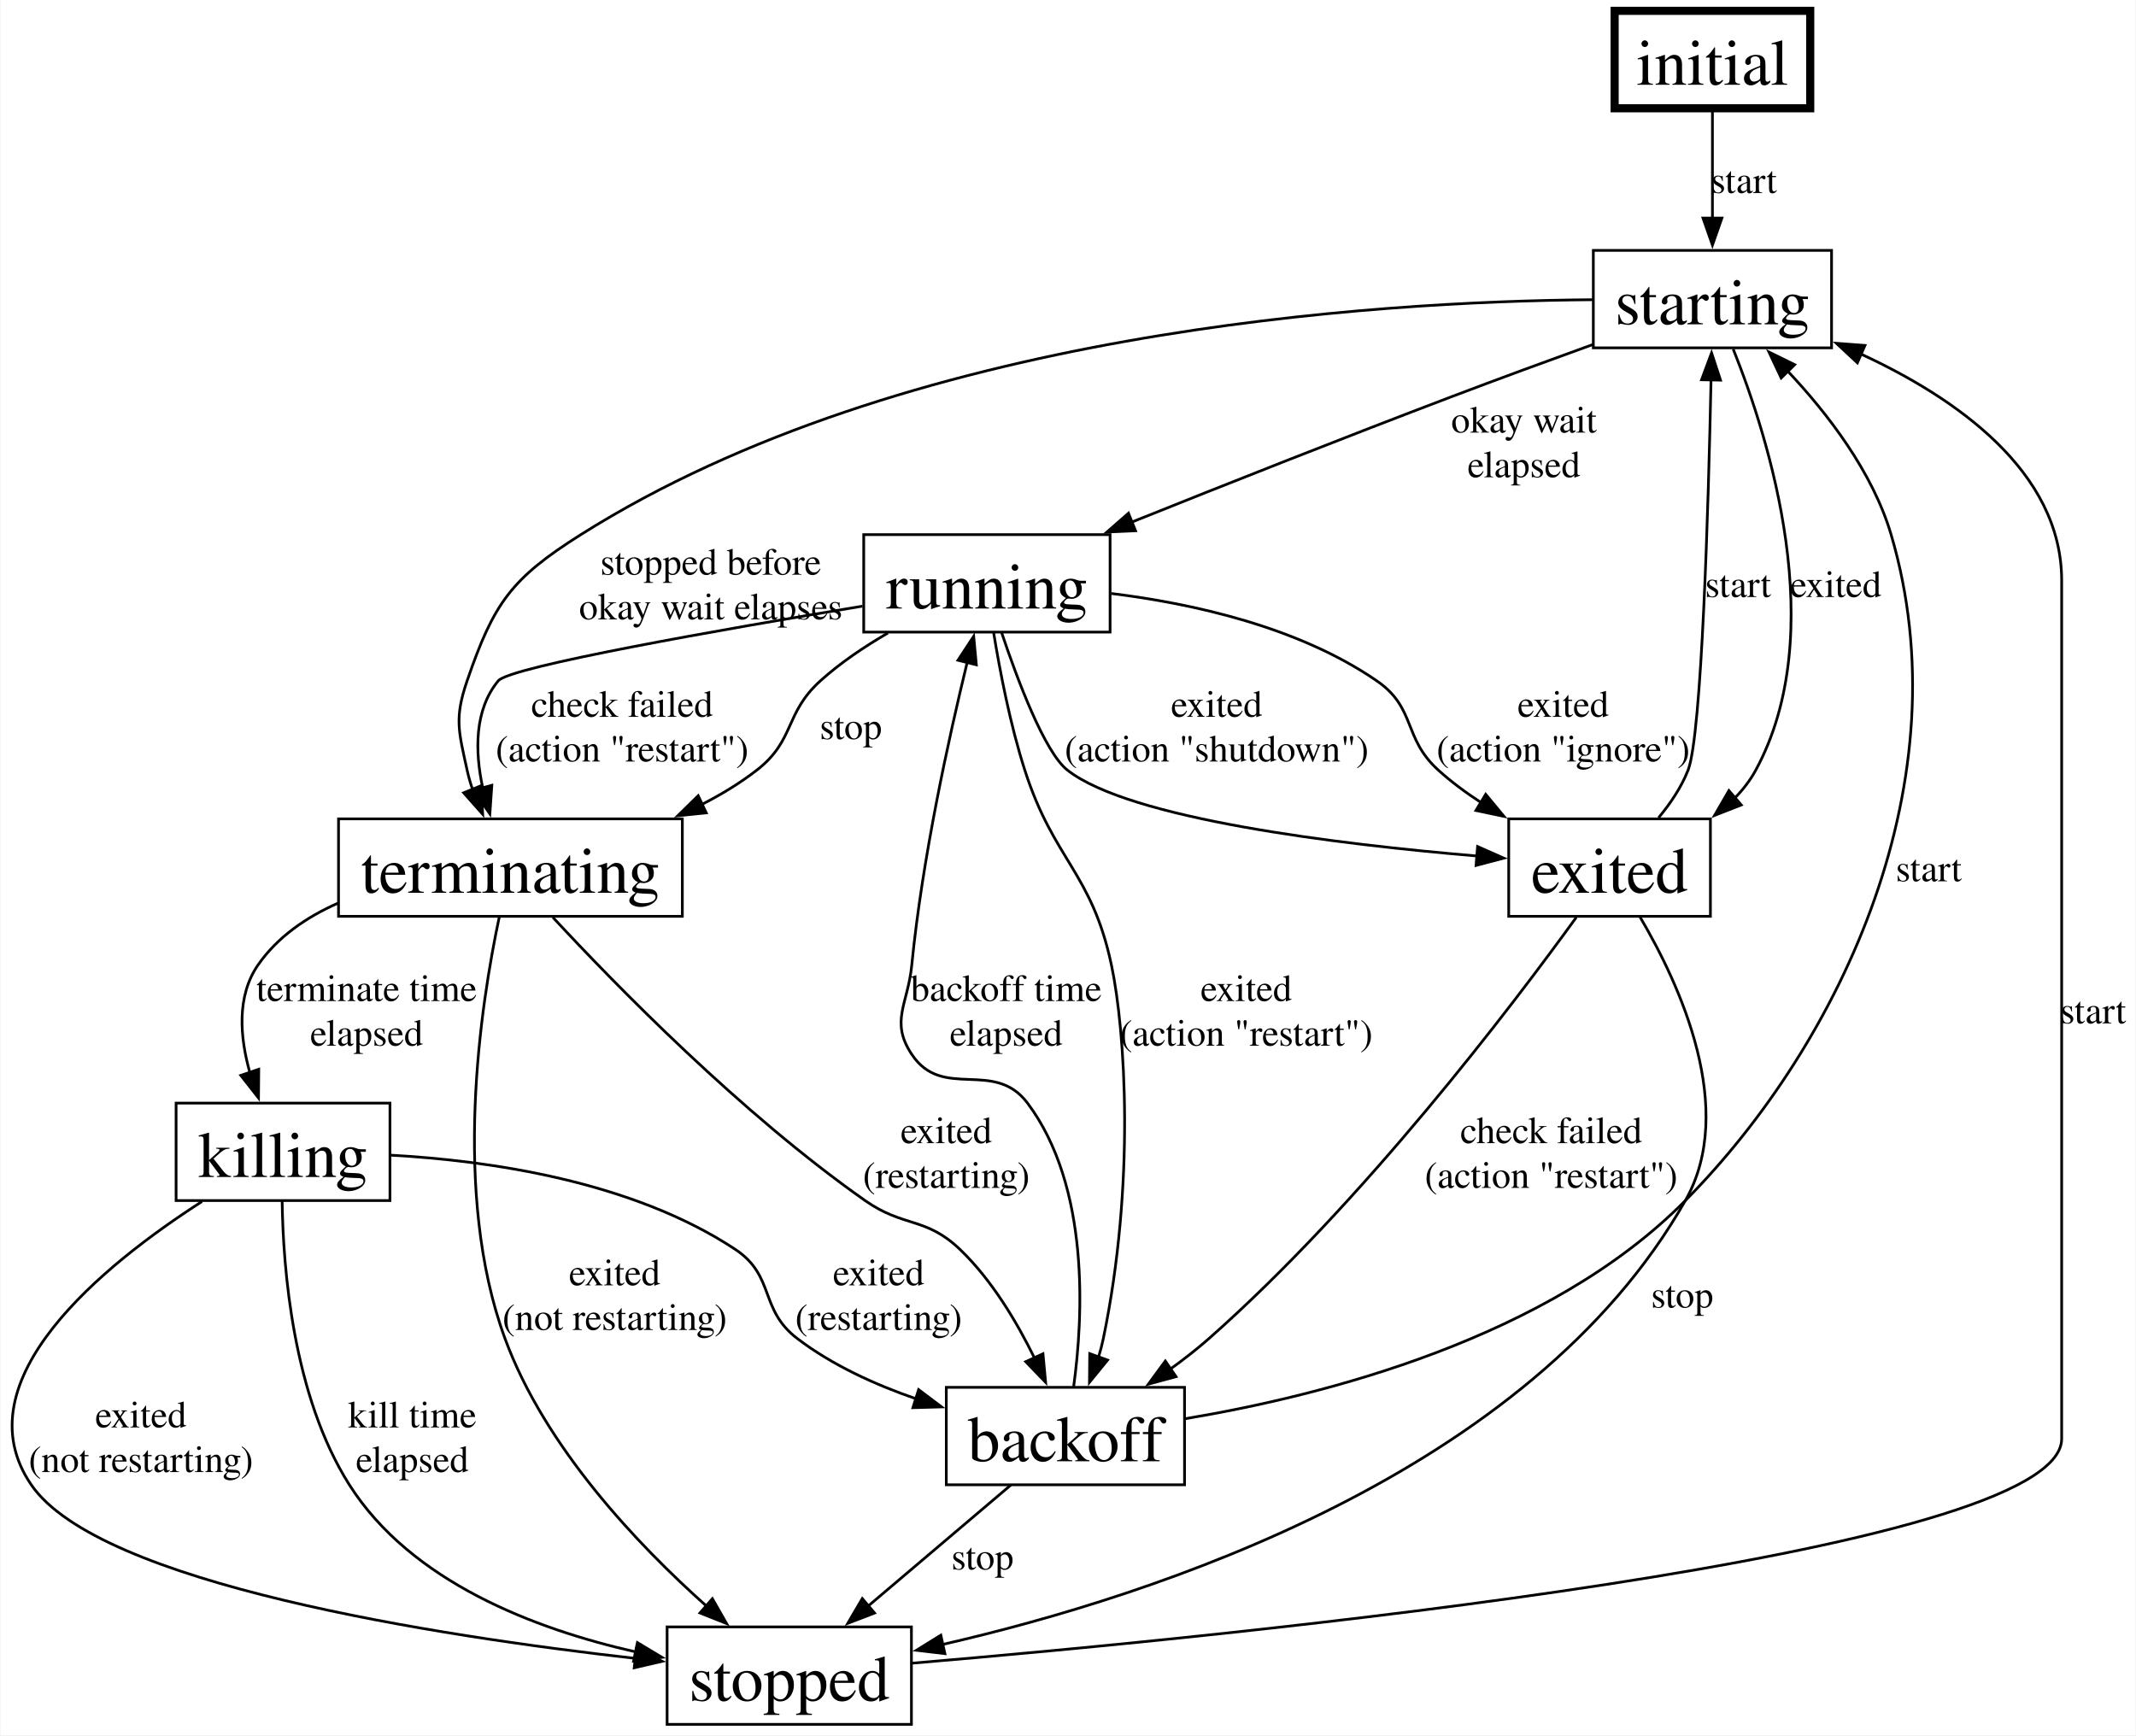
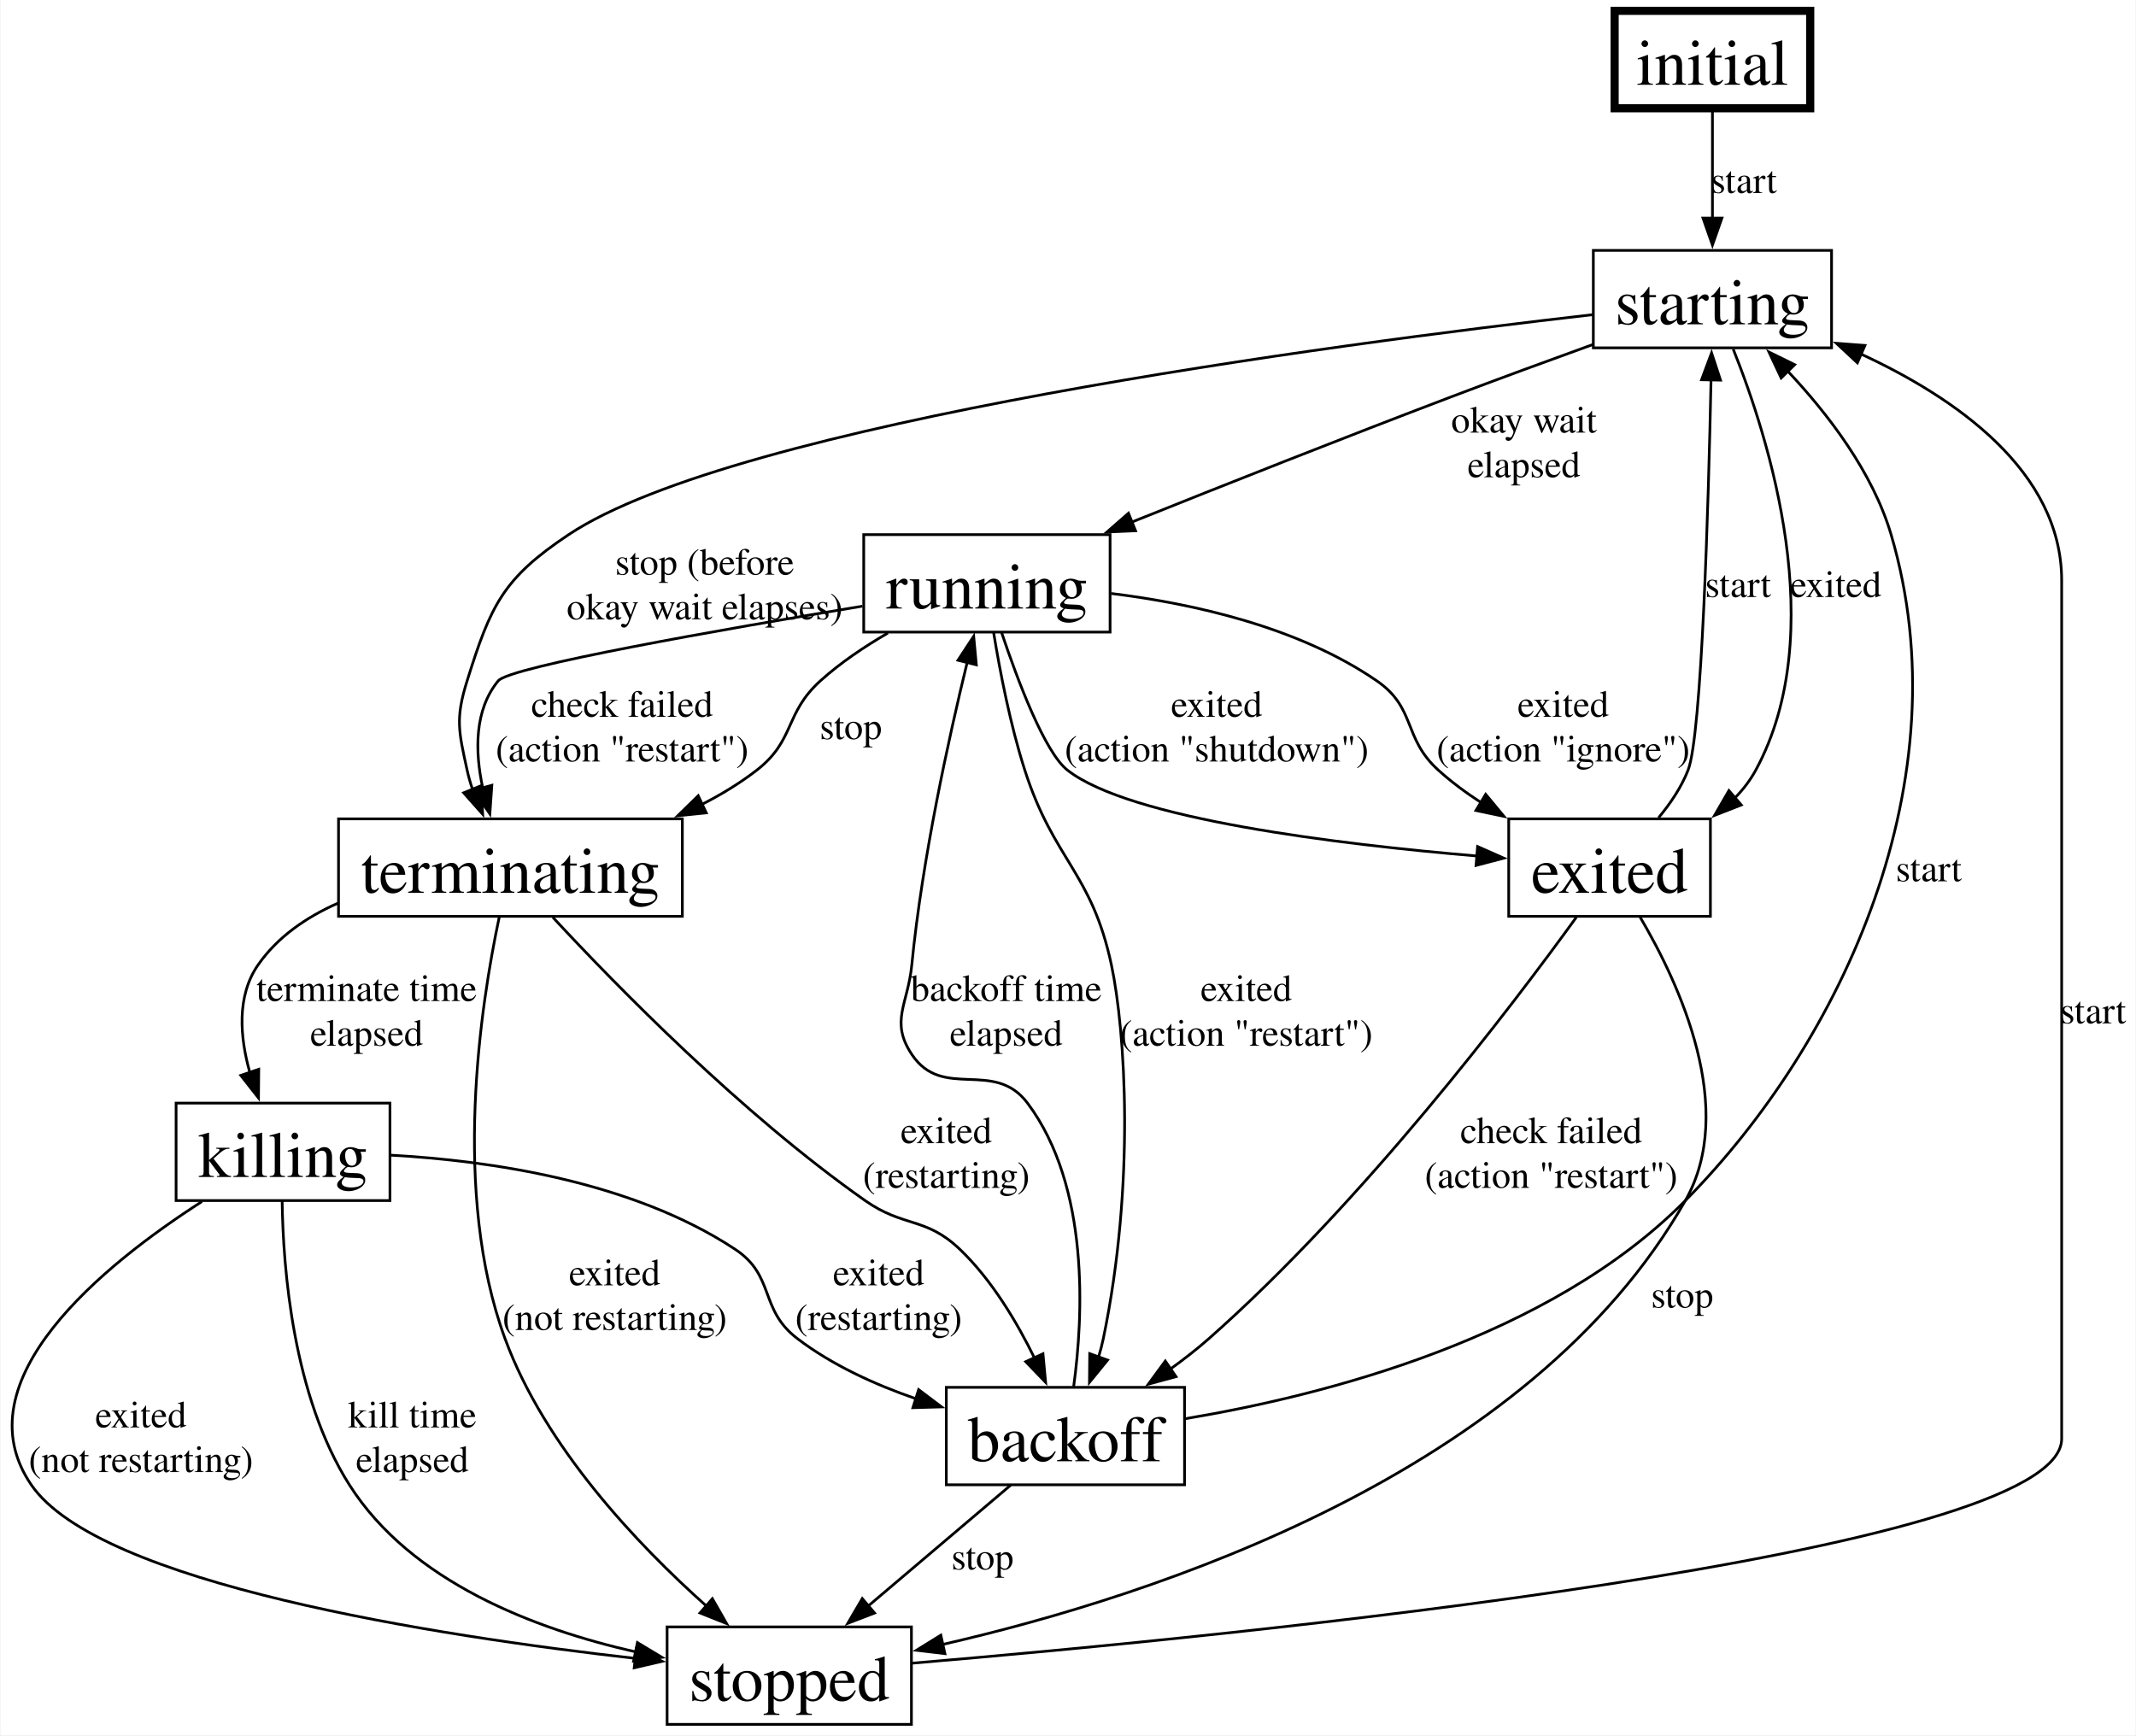
<svg xmlns="http://www.w3.org/2000/svg" width="789pt" height="641pt" viewBox="0.00 0.00 788.59 641.00">
  <g id="graph0" class="graph" transform="scale(1 1) rotate(0) translate(4 637)">
    <polygon fill="white" stroke="none" points="-4,4 -4,-637 784.59,-637 784.59,4 -4,4" />
    <g id="node1" class="node">
      <polygon fill="none" stroke="black" stroke-width="3" points="664.46,-633 592.21,-633 592.21,-597 664.46,-597 664.46,-633" />
      <text text-anchor="middle" x="628.34" y="-605.7" font-family="Times,serif" font-size="24.00">initial</text>
    </g>
    <g id="node2" class="node">
      <polygon fill="none" stroke="black" points="672.34,-544.5 584.34,-544.5 584.34,-508.5 672.34,-508.5 672.34,-544.5" />
      <text text-anchor="middle" x="628.34" y="-517.2" font-family="Times,serif" font-size="24.00">starting</text>
    </g>
    <g id="edge1" class="edge">
      <path fill="none" stroke="black" d="M628.34,-595.66C628.34,-584.19 628.34,-569.18 628.34,-556.16" />
      <polygon fill="black" stroke="black" points="631.84,-556.45 628.34,-546.45 624.84,-556.45 631.84,-556.45" />
      <text text-anchor="middle" x="639.96" y="-565.7" font-family="Times,serif" font-size="14.00">start</text>
    </g>
    <g id="node3" class="node">
      <polygon fill="none" stroke="black" points="405.84,-439.5 314.84,-439.5 314.84,-403.5 405.84,-403.5 405.84,-439.5" />
      <text text-anchor="middle" x="360.34" y="-412.2" font-family="Times,serif" font-size="24.00">running</text>
    </g>
    <g id="edge2" class="edge">
      <path fill="none" stroke="black" d="M584.16,-509.73C567.76,-503.8 549.04,-496.94 532.09,-490.5 492.32,-475.4 447.65,-457.69 413.84,-444.13" />
      <polygon fill="black" stroke="black" points="415.25,-440.93 404.67,-440.45 412.64,-447.42 415.25,-440.93" />
      <text text-anchor="middle" x="558.71" y="-477.2" font-family="Times,serif" font-size="14.00">okay wait</text>
      <text text-anchor="middle" x="558.71" y="-460.7" font-family="Times,serif" font-size="14.00">elapsed</text>
    </g>
    <g id="node4" class="node">
      <polygon fill="none" stroke="black" points="247.84,-334.5 120.84,-334.5 120.84,-298.5 247.84,-298.5 247.84,-334.5" />
      <text text-anchor="middle" x="184.34" y="-307.2" font-family="Times,serif" font-size="24.00">terminating</text>
    </g>
    <g id="edge3" class="edge">
-       <path fill="none" stroke="black" d="M584.01,-526.28C503.35,-525.68 329.88,-514.88 210.34,-439.5 184.62,-423.28 178.2,-414.26 168.34,-385.5 163.58,-371.63 165.22,-366.83 168.34,-352.5 168.85,-350.15 169.53,-347.78 170.33,-345.42" />
+       <path fill="none" stroke="black" d="M584.04,-520.75C488.74,-509.86 267.82,-480.79 205.84,-439.5 181.52,-423.3 177.07,-413.38 168.34,-385.5 163.95,-371.5 165.22,-366.83 168.34,-352.5 168.85,-350.15 169.53,-347.78 170.33,-345.42" />
      <polygon fill="black" stroke="black" points="173.55,-346.78 174.09,-336.2 167.07,-344.13 173.55,-346.78" />
-       <text text-anchor="middle" x="258.34" y="-424.7" font-family="Times,serif" font-size="14.00">stopped before</text>
-       <text text-anchor="middle" x="258.34" y="-408.2" font-family="Times,serif" font-size="14.00">okay wait elapses</text>
+       <text text-anchor="middle" x="256.09" y="-424.7" font-family="Times,serif" font-size="14.00">stop (before</text>
+       <text text-anchor="middle" x="256.09" y="-408.2" font-family="Times,serif" font-size="14.00">okay wait elapses)</text>
    </g>
    <g id="node8" class="node">
      <polygon fill="none" stroke="black" points="627.59,-334.5 553.09,-334.5 553.09,-298.5 627.59,-298.5 627.59,-334.5" />
      <text text-anchor="middle" x="590.34" y="-307.2" font-family="Times,serif" font-size="24.00">exited</text>
    </g>
    <g id="edge12" class="edge">
      <path fill="none" stroke="black" d="M636.02,-508.01C649.16,-475.25 671.99,-403.38 644.34,-352.5 642.3,-348.75 639.66,-345.33 636.65,-342.24" />
      <polygon fill="black" stroke="black" points="638.99,-339.64 629.12,-335.78 634.43,-344.95 638.99,-339.64" />
      <text text-anchor="middle" x="673.9" y="-416.45" font-family="Times,serif" font-size="14.00">exited</text>
    </g>
    <g id="edge4" class="edge">
      <path fill="none" stroke="black" d="M323.76,-403.15C315.09,-398.12 306.22,-392.17 298.84,-385.5 285.48,-373.43 289.56,-363.53 275.34,-352.5 269.08,-347.65 262.08,-343.41 254.81,-339.71" />
      <polygon fill="black" stroke="black" points="256.68,-336.72 246.14,-335.64 253.7,-343.05 256.68,-336.72" />
      <text text-anchor="middle" x="310.09" y="-363.95" font-family="Times,serif" font-size="14.00">stop</text>
    </g>
    <g id="edge5" class="edge">
      <path fill="none" stroke="black" d="M314.37,-413.08C262.33,-404.45 184.15,-390.73 179.84,-385.5 170.93,-374.7 171.22,-359.35 174.1,-345.97" />
      <polygon fill="black" stroke="black" points="177.47,-346.91 176.74,-336.34 170.72,-345.06 177.47,-346.91" />
      <text text-anchor="middle" x="225.59" y="-372.2" font-family="Times,serif" font-size="14.00">check failed</text>
      <text text-anchor="middle" x="225.59" y="-355.7" font-family="Times,serif" font-size="14.00">(action "restart")</text>
    </g>
    <g id="node7" class="node">
      <polygon fill="none" stroke="black" points="433.34,-124.5 345.34,-124.5 345.34,-88.5 433.34,-88.5 433.34,-124.5" />
      <text text-anchor="middle" x="389.34" y="-97.2" font-family="Times,serif" font-size="24.00">backoff</text>
    </g>
    <g id="edge18" class="edge">
      <path fill="none" stroke="black" d="M362.84,-403.19C365.11,-389.29 368.92,-369.37 374.34,-352.5 385.04,-319.16 399.07,-314.76 406.34,-280.5 411.45,-256.38 415.21,-199.73 403.34,-142.5 402.86,-140.2 402.24,-137.85 401.53,-135.52" />
      <polygon fill="black" stroke="black" points="404.91,-134.57 398.22,-126.35 398.32,-136.95 404.91,-134.57" />
      <text text-anchor="middle" x="456.14" y="-267.2" font-family="Times,serif" font-size="14.00">exited</text>
      <text text-anchor="middle" x="456.14" y="-250.7" font-family="Times,serif" font-size="14.00">(action "restart")</text>
    </g>
    <g id="edge16" class="edge">
      <path fill="none" stroke="black" d="M406.26,-417.76C436.39,-414.04 475.41,-405.41 504.34,-385.5 519.01,-375.4 513.89,-364.46 527.09,-352.5 531.91,-348.13 537.38,-344.09 543.03,-340.43" />
      <polygon fill="black" stroke="black" points="544.58,-343.58 551.34,-335.42 540.97,-337.59 544.58,-343.58" />
      <text text-anchor="middle" x="573.21" y="-372.2" font-family="Times,serif" font-size="14.00">exited</text>
      <text text-anchor="middle" x="573.21" y="-355.7" font-family="Times,serif" font-size="14.00">(action "ignore")</text>
    </g>
    <g id="edge17" class="edge">
      <path fill="none" stroke="black" d="M365.77,-403.32C371.78,-385.42 381.72,-359.07 390.09,-352.5 413.05,-334.46 490,-325.12 541.55,-320.77" />
      <polygon fill="black" stroke="black" points="541.58,-324.28 551.27,-319.99 541.02,-317.3 541.58,-324.28" />
      <text text-anchor="middle" x="445.21" y="-372.2" font-family="Times,serif" font-size="14.00">exited</text>
      <text text-anchor="middle" x="445.21" y="-355.7" font-family="Times,serif" font-size="14.00">(action "shutdown")</text>
    </g>
    <g id="node5" class="node">
      <polygon fill="none" stroke="black" points="139.84,-229.5 60.84,-229.5 60.84,-193.5 139.84,-193.5 139.84,-229.5" />
      <text text-anchor="middle" x="100.34" y="-202.2" font-family="Times,serif" font-size="24.00">killing</text>
    </g>
    <g id="edge6" class="edge">
      <path fill="none" stroke="black" d="M120.53,-303.32C108.95,-298.18 98.27,-290.88 91.09,-280.5 83.16,-269.06 84.39,-253.91 88.08,-240.81" />
      <polygon fill="black" stroke="black" points="91.37,-242 91.28,-231.4 84.74,-239.74 91.37,-242" />
      <text text-anchor="middle" x="131.21" y="-267.2" font-family="Times,serif" font-size="14.00">terminate time</text>
      <text text-anchor="middle" x="131.21" y="-250.7" font-family="Times,serif" font-size="14.00">elapsed</text>
    </g>
    <g id="node6" class="node">
      <polygon fill="none" stroke="black" points="332.46,-36 242.21,-36 242.21,0 332.46,0 332.46,-36" />
      <text text-anchor="middle" x="287.34" y="-8.7" font-family="Times,serif" font-size="24.00">stopped</text>
    </g>
    <g id="edge7" class="edge">
      <path fill="none" stroke="black" d="M180.19,-298.12C173.4,-266.15 162.54,-196.35 182.34,-142.5 197.1,-102.33 231.38,-66.31 256.77,-43.68" />
      <polygon fill="black" stroke="black" points="258.93,-46.43 264.19,-37.24 254.35,-41.15 258.93,-46.43" />
      <text text-anchor="middle" x="222.84" y="-162.2" font-family="Times,serif" font-size="14.00">exited</text>
      <text text-anchor="middle" x="222.84" y="-145.7" font-family="Times,serif" font-size="14.00">(not restarting)</text>
    </g>
    <g id="edge9" class="edge">
      <path fill="none" stroke="black" d="M200.01,-298.13C223.39,-272.91 269.56,-225.66 315.34,-193.5 329.65,-183.44 337.69,-187.58 350.34,-175.5 362.14,-164.22 371.44,-148.59 378,-135.15" />
      <polygon fill="black" stroke="black" points="381.05,-136.9 382.03,-126.35 374.68,-133.98 381.05,-136.9" />
      <text text-anchor="middle" x="345.34" y="-214.7" font-family="Times,serif" font-size="14.00">exited</text>
      <text text-anchor="middle" x="345.34" y="-198.2" font-family="Times,serif" font-size="14.00">(restarting)</text>
    </g>
    <g id="edge8" class="edge">
      <path fill="none" stroke="black" d="M70.39,-193.14C34.13,-169.84 -19,-126.95 7.34,-88.5 32.37,-51.95 156.53,-32.72 230.85,-24.33" />
      <polygon fill="black" stroke="black" points="230.82,-27.86 240.38,-23.29 230.06,-20.9 230.82,-27.86" />
      <text text-anchor="middle" x="47.84" y="-109.7" font-family="Times,serif" font-size="14.00">exited</text>
      <text text-anchor="middle" x="47.84" y="-93.2" font-family="Times,serif" font-size="14.00">(not restarting)</text>
    </g>
    <g id="edge21" class="edge">
      <path fill="none" stroke="black" d="M100.02,-193.31C100.36,-168.31 104,-121.34 124.84,-88.5 147.63,-52.57 193.4,-35.18 230.57,-26.78" />
      <polygon fill="black" stroke="black" points="231.24,-30.21 240.32,-24.75 229.82,-23.36 231.24,-30.21" />
      <text text-anchor="middle" x="148.09" y="-109.7" font-family="Times,serif" font-size="14.00">kill time</text>
      <text text-anchor="middle" x="148.09" y="-93.2" font-family="Times,serif" font-size="14.00">elapsed</text>
    </g>
    <g id="edge10" class="edge">
      <path fill="none" stroke="black" d="M140.27,-210.26C176.24,-208.27 229.16,-200.75 267.34,-175.5 282.25,-165.64 276.11,-153.33 290.34,-142.5 303.17,-132.72 318.97,-125.52 334.14,-120.28" />
      <polygon fill="black" stroke="black" points="335.12,-123.65 343.59,-117.27 333,-116.98 335.12,-123.65" />
      <text text-anchor="middle" x="320.34" y="-162.2" font-family="Times,serif" font-size="14.00">exited</text>
      <text text-anchor="middle" x="320.34" y="-145.7" font-family="Times,serif" font-size="14.00">(restarting)</text>
    </g>
    <g id="edge13" class="edge">
      <path fill="none" stroke="black" d="M332.83,-22.61C450.78,-32.58 757.34,-62.62 757.34,-105.5 757.34,-422.5 757.34,-422.5 757.34,-422.5 757.34,-462.93 718.16,-490.08 682.99,-506.31" />
      <polygon fill="black" stroke="black" points="681.88,-502.97 674.12,-510.19 684.68,-509.39 681.88,-502.97" />
      <text text-anchor="middle" x="768.96" y="-258.95" font-family="Times,serif" font-size="14.00">start</text>
    </g>
    <g id="edge14" class="edge">
      <path fill="none" stroke="black" d="M433.68,-112.93C484.74,-121.45 568.04,-142.6 618.34,-193.5 676.75,-252.62 720.96,-349.33 694.34,-439.5 687.5,-462.65 670.95,-484.19 656.13,-499.92" />
      <polygon fill="black" stroke="black" points="653.73,-497.37 649.21,-506.96 658.72,-502.28 653.73,-497.37" />
      <text text-anchor="middle" x="708.25" y="-311.45" font-family="Times,serif" font-size="14.00">start</text>
    </g>
    <g id="edge20" class="edge">
      <path fill="none" stroke="black" d="M392.39,-124.83C395.9,-150.42 398.48,-198.62 375.34,-229.5 362.97,-246 343.99,-230.33 332.59,-247.5 324.47,-259.72 331.15,-265.9 332.59,-280.5 336.44,-319.77 346.24,-364.36 353.09,-392.45" />
      <polygon fill="black" stroke="black" points="349.65,-393.09 355.46,-401.95 356.44,-391.4 349.65,-393.09" />
      <text text-anchor="middle" x="367.46" y="-267.2" font-family="Times,serif" font-size="14.00">backoff time</text>
      <text text-anchor="middle" x="367.46" y="-250.7" font-family="Times,serif" font-size="14.00">elapsed</text>
    </g>
    <g id="edge19" class="edge">
      <path fill="none" stroke="black" d="M369.18,-88.41C354.06,-75.58 333.13,-57.83 316.22,-43.49" />
      <polygon fill="black" stroke="black" points="318.84,-41.13 308.95,-37.33 314.31,-46.47 318.84,-41.13" />
      <text text-anchor="middle" x="358.72" y="-57.2" font-family="Times,serif" font-size="14.00">stop</text>
    </g>
    <g id="edge15" class="edge">
      <path fill="none" stroke="black" d="M608.45,-334.94C612.79,-340.15 616.87,-346.18 619.34,-352.5 624.42,-365.53 626.87,-450.91 627.82,-496.66" />
      <polygon fill="black" stroke="black" points="624.32,-496.71 628.02,-506.64 631.32,-496.57 624.32,-496.71" />
      <text text-anchor="middle" x="637.8" y="-416.45" font-family="Times,serif" font-size="14.00">start</text>
    </g>
    <g id="edge11" class="edge">
      <path fill="none" stroke="black" d="M601.62,-298.21C616.2,-273.49 637.54,-227.33 618.34,-193.5 561.01,-92.55 422.42,-47.5 343.95,-29.51" />
      <polygon fill="black" stroke="black" points="344.83,-26.12 334.31,-27.37 343.32,-32.95 344.83,-26.12" />
      <text text-anchor="middle" x="617.19" y="-153.95" font-family="Times,serif" font-size="14.00">stop</text>
    </g>
    <g id="edge22" class="edge">
      <path fill="none" stroke="black" d="M578.06,-298.14C554.31,-265.31 499.37,-192.86 442.34,-142.5 437.95,-138.63 433.11,-134.86 428.19,-131.32" />
      <polygon fill="black" stroke="black" points="430.2,-128.45 419.98,-125.68 426.24,-134.22 430.2,-128.45" />
      <text text-anchor="middle" x="568.77" y="-214.7" font-family="Times,serif" font-size="14.00">check failed</text>
      <text text-anchor="middle" x="568.77" y="-198.2" font-family="Times,serif" font-size="14.00">(action "restart")</text>
    </g>
  </g>
</svg>
